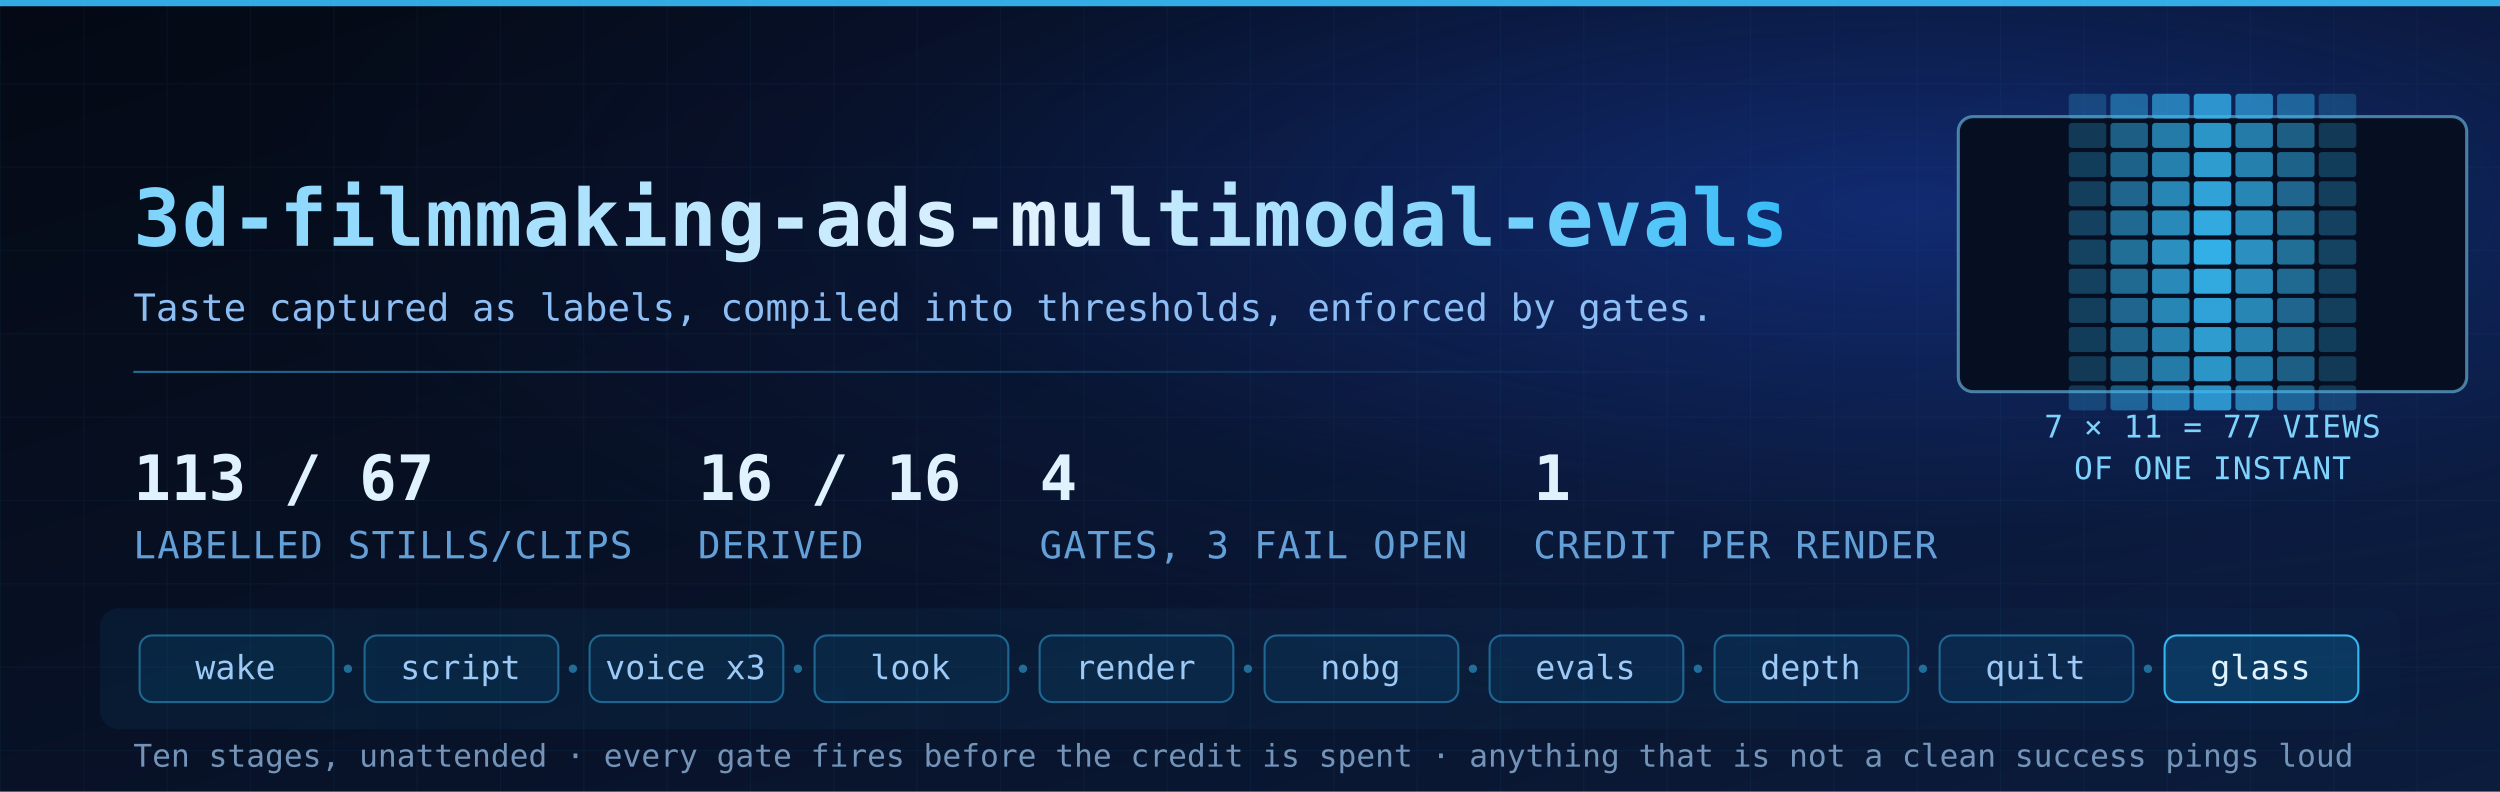
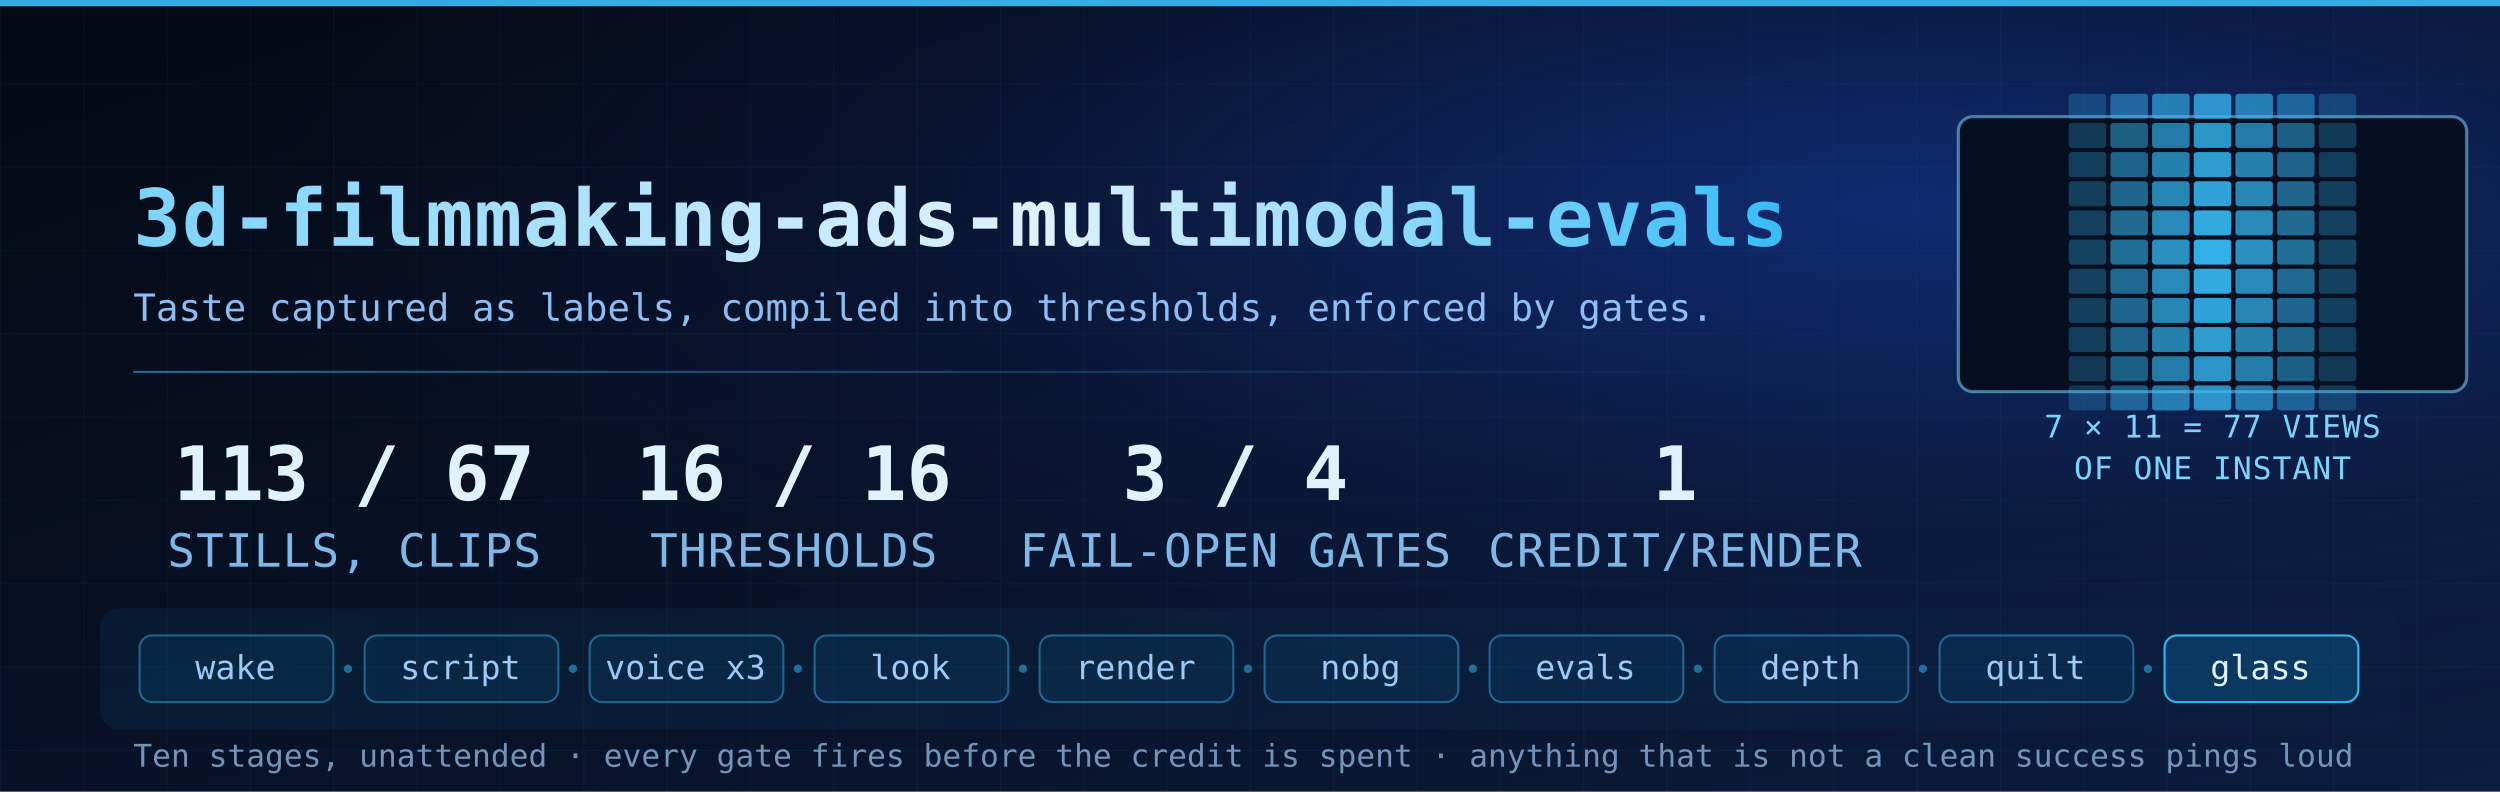
<svg xmlns="http://www.w3.org/2000/svg" width="1200" height="380" viewBox="0 0 1200 380" role="img" aria-label="3d-filmmaking-ads-multimodal-evals: taste captured as labels, compiled into thresholds, enforced by gates. 77 views of one instant.">
  <defs>
    <linearGradient id="bg" x1="0" y1="0" x2="1" y2="1">
      <stop offset="0%" stop-color="#040914" />
      <stop offset="55%" stop-color="#081228" />
      <stop offset="100%" stop-color="#0b1c3d" />
    </linearGradient>
    <linearGradient id="title" x1="0" y1="0" x2="1" y2="0">
      <stop offset="0%" stop-color="#7dd3fc" />
      <stop offset="55%" stop-color="#e0f2fe" />
      <stop offset="100%" stop-color="#38bdf8" />
    </linearGradient>
    <radialGradient id="glow" cx="76%" cy="26%" r="66%">
      <stop offset="0%" stop-color="#1d4ed8" stop-opacity=".42" />
      <stop offset="62%" stop-color="#1d4ed8" stop-opacity=".08" />
      <stop offset="100%" stop-color="#1d4ed8" stop-opacity="0" />
    </radialGradient>
    <pattern id="grid" width="40" height="40" patternUnits="userSpaceOnUse">
      <path d="M 40 0 L 0 0 0 40" fill="none" stroke="#38bdf8" stroke-opacity=".05" stroke-width="1" />
    </pattern>
    <linearGradient id="rule" x1="0" y1="0" x2="1" y2="0">
      <stop offset="0%" stop-color="#38bdf8" stop-opacity=".55" />
      <stop offset="100%" stop-color="#38bdf8" stop-opacity="0" />
    </linearGradient>
    <linearGradient id="bandbg" x1="0" y1="0" x2="1" y2="0">
      <stop offset="0%" stop-color="#0ea5e9" stop-opacity=".07" />
      <stop offset="100%" stop-color="#0ea5e9" stop-opacity=".02" />
    </linearGradient>
  </defs>
  <rect width="1200" height="380" fill="url(#bg)" />
  <rect width="1200" height="380" fill="url(#grid)" />
  <rect width="1200" height="380" fill="url(#glow)" />
  <rect x="0" y="0" width="1200" height="3" fill="#38bdf8" opacity=".9" />
  <text x="64" y="118" font-family="ui-monospace, SFMono-Regular, Menlo, monospace" font-size="38" font-weight="700" fill="url(#title)" letter-spacing=".5">3d-filmmaking-ads-multimodal-evals</text>
  <text x="64" y="154" font-family="ui-monospace, SFMono-Regular, Menlo, monospace" font-size="18" fill="#93c5fd" opacity=".95">Taste captured as labels, compiled into thresholds, enforced by gates.</text>
  <rect x="64" y="178" width="760" height="1" fill="url(#rule)" />
-   <text x="64" y="240" font-family="ui-monospace, SFMono-Regular, Menlo, monospace" font-size="30" font-weight="700" fill="#e0f2fe">113 / 67</text>
-   <text x="64" y="268" font-family="ui-monospace, SFMono-Regular, Menlo, monospace" font-size="18" fill="#64a0d8" letter-spacing=".6">LABELLED STILLS/CLIPS</text>
-   <text x="335" y="240" font-family="ui-monospace, SFMono-Regular, Menlo, monospace" font-size="30" font-weight="700" fill="#e0f2fe">16 / 16</text>
-   <text x="335" y="268" font-family="ui-monospace, SFMono-Regular, Menlo, monospace" font-size="18" fill="#64a0d8" letter-spacing=".6">DERIVED</text>
-   <text x="499" y="240" font-family="ui-monospace, SFMono-Regular, Menlo, monospace" font-size="30" font-weight="700" fill="#e0f2fe">4</text>
-   <text x="499" y="268" font-family="ui-monospace, SFMono-Regular, Menlo, monospace" font-size="18" fill="#64a0d8" letter-spacing=".6">GATES, 3 FAIL OPEN</text>
-   <text x="736" y="240" font-family="ui-monospace, SFMono-Regular, Menlo, monospace" font-size="30" font-weight="700" fill="#e0f2fe">1</text>
-   <text x="736" y="268" font-family="ui-monospace, SFMono-Regular, Menlo, monospace" font-size="18" fill="#64a0d8" letter-spacing=".6">CREDIT PER RENDER</text>
+   <g text-anchor="middle" font-family="ui-monospace, SFMono-Regular, Menlo, monospace">
+     <text x="170" y="240" font-size="36" font-weight="700" fill="#e0f2fe">113 / 67</text>
+     <text x="170" y="272" font-size="22" fill="#7fb8e8" letter-spacing=".6">STILLS, CLIPS</text>
+     <text x="381" y="240" font-size="36" font-weight="700" fill="#e0f2fe">16 / 16</text>
+     <text x="381" y="272" font-size="22" fill="#7fb8e8" letter-spacing=".6">THRESHOLDS</text>
+     <text x="593" y="240" font-size="36" font-weight="700" fill="#e0f2fe">3 / 4</text>
+     <text x="593" y="272" font-size="22" fill="#7fb8e8" letter-spacing=".6">FAIL-OPEN GATES</text>
+     <text x="804" y="240" font-size="36" font-weight="700" fill="#e0f2fe">1</text>
+     <text x="804" y="272" font-size="22" fill="#7fb8e8" letter-spacing=".6">CREDIT/RENDER</text>
+   </g>
  <rect x="940" y="56" width="244" height="132" rx="7" fill="#060f22" stroke="#7dd3fc" stroke-opacity=".55" stroke-width="1.5" />
  <rect x="993" y="45" width="18" height="12" rx="1.5" fill="#38bdf8" fill-opacity="0.240" />
  <rect x="1013" y="45" width="18" height="12" rx="1.5" fill="#38bdf8" fill-opacity="0.435" />
  <rect x="1033" y="45" width="18" height="12" rx="1.5" fill="#38bdf8" fill-opacity="0.591" />
  <rect x="1053" y="45" width="18" height="12" rx="1.5" fill="#38bdf8" fill-opacity="0.736" />
  <rect x="1073" y="45" width="18" height="12" rx="1.5" fill="#38bdf8" fill-opacity="0.591" />
  <rect x="1093" y="45" width="18" height="12" rx="1.5" fill="#38bdf8" fill-opacity="0.435" />
  <rect x="1113" y="45" width="18" height="12" rx="1.5" fill="#38bdf8" fill-opacity="0.240" />
  <rect x="993" y="59" width="18" height="12" rx="1.5" fill="#38bdf8" fill-opacity="0.252" />
  <rect x="1013" y="59" width="18" height="12" rx="1.5" fill="#38bdf8" fill-opacity="0.457" />
  <rect x="1033" y="59" width="18" height="12" rx="1.5" fill="#38bdf8" fill-opacity="0.621" />
  <rect x="1053" y="59" width="18" height="12" rx="1.5" fill="#38bdf8" fill-opacity="0.773" />
  <rect x="1073" y="59" width="18" height="12" rx="1.5" fill="#38bdf8" fill-opacity="0.621" />
  <rect x="1093" y="59" width="18" height="12" rx="1.5" fill="#38bdf8" fill-opacity="0.457" />
  <rect x="1113" y="59" width="18" height="12" rx="1.5" fill="#38bdf8" fill-opacity="0.252" />
  <rect x="993" y="73" width="18" height="12" rx="1.5" fill="#38bdf8" fill-opacity="0.264" />
  <rect x="1013" y="73" width="18" height="12" rx="1.5" fill="#38bdf8" fill-opacity="0.478" />
  <rect x="1033" y="73" width="18" height="12" rx="1.5" fill="#38bdf8" fill-opacity="0.651" />
  <rect x="1053" y="73" width="18" height="12" rx="1.5" fill="#38bdf8" fill-opacity="0.810" />
  <rect x="1073" y="73" width="18" height="12" rx="1.5" fill="#38bdf8" fill-opacity="0.651" />
  <rect x="1093" y="73" width="18" height="12" rx="1.5" fill="#38bdf8" fill-opacity="0.478" />
  <rect x="1113" y="73" width="18" height="12" rx="1.5" fill="#38bdf8" fill-opacity="0.264" />
  <rect x="993" y="87" width="18" height="12" rx="1.5" fill="#38bdf8" fill-opacity="0.276" />
  <rect x="1013" y="87" width="18" height="12" rx="1.5" fill="#38bdf8" fill-opacity="0.500" />
  <rect x="1033" y="87" width="18" height="12" rx="1.5" fill="#38bdf8" fill-opacity="0.680" />
  <rect x="1053" y="87" width="18" height="12" rx="1.5" fill="#38bdf8" fill-opacity="0.846" />
  <rect x="1073" y="87" width="18" height="12" rx="1.5" fill="#38bdf8" fill-opacity="0.680" />
  <rect x="1093" y="87" width="18" height="12" rx="1.5" fill="#38bdf8" fill-opacity="0.500" />
  <rect x="1113" y="87" width="18" height="12" rx="1.5" fill="#38bdf8" fill-opacity="0.276" />
  <rect x="993" y="101" width="18" height="12" rx="1.5" fill="#38bdf8" fill-opacity="0.288" />
  <rect x="1013" y="101" width="18" height="12" rx="1.5" fill="#38bdf8" fill-opacity="0.522" />
  <rect x="1033" y="101" width="18" height="12" rx="1.5" fill="#38bdf8" fill-opacity="0.710" />
  <rect x="1053" y="101" width="18" height="12" rx="1.5" fill="#38bdf8" fill-opacity="0.883" />
  <rect x="1073" y="101" width="18" height="12" rx="1.5" fill="#38bdf8" fill-opacity="0.710" />
  <rect x="1093" y="101" width="18" height="12" rx="1.5" fill="#38bdf8" fill-opacity="0.522" />
  <rect x="1113" y="101" width="18" height="12" rx="1.5" fill="#38bdf8" fill-opacity="0.288" />
  <rect x="993" y="115" width="18" height="12" rx="1.5" fill="#38bdf8" fill-opacity="0.300" />
  <rect x="1013" y="115" width="18" height="12" rx="1.5" fill="#38bdf8" fill-opacity="0.544" />
  <rect x="1033" y="115" width="18" height="12" rx="1.5" fill="#38bdf8" fill-opacity="0.739" />
  <rect x="1053" y="115" width="18" height="12" rx="1.5" fill="#38bdf8" fill-opacity="0.920" />
  <rect x="1073" y="115" width="18" height="12" rx="1.5" fill="#38bdf8" fill-opacity="0.739" />
  <rect x="1093" y="115" width="18" height="12" rx="1.5" fill="#38bdf8" fill-opacity="0.544" />
  <rect x="1113" y="115" width="18" height="12" rx="1.5" fill="#38bdf8" fill-opacity="0.300" />
  <rect x="993" y="129" width="18" height="12" rx="1.5" fill="#38bdf8" fill-opacity="0.288" />
  <rect x="1013" y="129" width="18" height="12" rx="1.5" fill="#38bdf8" fill-opacity="0.522" />
  <rect x="1033" y="129" width="18" height="12" rx="1.5" fill="#38bdf8" fill-opacity="0.710" />
  <rect x="1053" y="129" width="18" height="12" rx="1.5" fill="#38bdf8" fill-opacity="0.883" />
  <rect x="1073" y="129" width="18" height="12" rx="1.5" fill="#38bdf8" fill-opacity="0.710" />
  <rect x="1093" y="129" width="18" height="12" rx="1.5" fill="#38bdf8" fill-opacity="0.522" />
  <rect x="1113" y="129" width="18" height="12" rx="1.5" fill="#38bdf8" fill-opacity="0.288" />
  <rect x="993" y="143" width="18" height="12" rx="1.5" fill="#38bdf8" fill-opacity="0.276" />
  <rect x="1013" y="143" width="18" height="12" rx="1.5" fill="#38bdf8" fill-opacity="0.500" />
  <rect x="1033" y="143" width="18" height="12" rx="1.5" fill="#38bdf8" fill-opacity="0.680" />
  <rect x="1053" y="143" width="18" height="12" rx="1.5" fill="#38bdf8" fill-opacity="0.846" />
  <rect x="1073" y="143" width="18" height="12" rx="1.5" fill="#38bdf8" fill-opacity="0.680" />
  <rect x="1093" y="143" width="18" height="12" rx="1.5" fill="#38bdf8" fill-opacity="0.500" />
  <rect x="1113" y="143" width="18" height="12" rx="1.5" fill="#38bdf8" fill-opacity="0.276" />
  <rect x="993" y="157" width="18" height="12" rx="1.5" fill="#38bdf8" fill-opacity="0.264" />
  <rect x="1013" y="157" width="18" height="12" rx="1.5" fill="#38bdf8" fill-opacity="0.478" />
  <rect x="1033" y="157" width="18" height="12" rx="1.5" fill="#38bdf8" fill-opacity="0.651" />
  <rect x="1053" y="157" width="18" height="12" rx="1.5" fill="#38bdf8" fill-opacity="0.810" />
  <rect x="1073" y="157" width="18" height="12" rx="1.5" fill="#38bdf8" fill-opacity="0.651" />
  <rect x="1093" y="157" width="18" height="12" rx="1.5" fill="#38bdf8" fill-opacity="0.478" />
  <rect x="1113" y="157" width="18" height="12" rx="1.5" fill="#38bdf8" fill-opacity="0.264" />
  <rect x="993" y="171" width="18" height="12" rx="1.5" fill="#38bdf8" fill-opacity="0.252" />
  <rect x="1013" y="171" width="18" height="12" rx="1.5" fill="#38bdf8" fill-opacity="0.457" />
  <rect x="1033" y="171" width="18" height="12" rx="1.5" fill="#38bdf8" fill-opacity="0.621" />
  <rect x="1053" y="171" width="18" height="12" rx="1.5" fill="#38bdf8" fill-opacity="0.773" />
  <rect x="1073" y="171" width="18" height="12" rx="1.5" fill="#38bdf8" fill-opacity="0.621" />
  <rect x="1093" y="171" width="18" height="12" rx="1.5" fill="#38bdf8" fill-opacity="0.457" />
  <rect x="1113" y="171" width="18" height="12" rx="1.5" fill="#38bdf8" fill-opacity="0.252" />
  <rect x="993" y="185" width="18" height="12" rx="1.5" fill="#38bdf8" fill-opacity="0.240" />
  <rect x="1013" y="185" width="18" height="12" rx="1.5" fill="#38bdf8" fill-opacity="0.435" />
  <rect x="1033" y="185" width="18" height="12" rx="1.5" fill="#38bdf8" fill-opacity="0.591" />
  <rect x="1053" y="185" width="18" height="12" rx="1.5" fill="#38bdf8" fill-opacity="0.736" />
  <rect x="1073" y="185" width="18" height="12" rx="1.5" fill="#38bdf8" fill-opacity="0.591" />
  <rect x="1093" y="185" width="18" height="12" rx="1.5" fill="#38bdf8" fill-opacity="0.435" />
  <rect x="1113" y="185" width="18" height="12" rx="1.5" fill="#38bdf8" fill-opacity="0.240" />
  <text x="1062" y="210" font-family="ui-monospace, SFMono-Regular, Menlo, monospace" font-size="15" fill="#7dd3fc" text-anchor="middle" letter-spacing=".5">7 × 11 = 77 VIEWS</text>
  <text x="1062" y="230" font-family="ui-monospace, SFMono-Regular, Menlo, monospace" font-size="15" fill="#7dd3fc" text-anchor="middle" letter-spacing=".5">OF ONE INSTANT</text>
  <rect x="48" y="292" width="1104" height="58" rx="9" fill="url(#bandbg)" />
  <rect x="67" y="305" width="93" height="32" rx="6" fill="#0ea5e9" fill-opacity=".09" stroke="#38bdf8" stroke-opacity=".45" />
  <text x="113" y="326" font-family="ui-monospace, SFMono-Regular, Menlo, monospace" font-size="16" fill="#9cc9f5" text-anchor="middle">wake</text>
  <circle cx="167" cy="321" r="2" fill="#38bdf8" opacity=".5" />
  <rect x="175" y="305" width="93" height="32" rx="6" fill="#0ea5e9" fill-opacity=".09" stroke="#38bdf8" stroke-opacity=".45" />
  <text x="221" y="326" font-family="ui-monospace, SFMono-Regular, Menlo, monospace" font-size="16" fill="#9cc9f5" text-anchor="middle">script</text>
  <circle cx="275" cy="321" r="2" fill="#38bdf8" opacity=".5" />
  <rect x="283" y="305" width="93" height="32" rx="6" fill="#0ea5e9" fill-opacity=".09" stroke="#38bdf8" stroke-opacity=".45" />
  <text x="329" y="326" font-family="ui-monospace, SFMono-Regular, Menlo, monospace" font-size="16" fill="#9cc9f5" text-anchor="middle">voice x3</text>
  <circle cx="383" cy="321" r="2" fill="#38bdf8" opacity=".5" />
  <rect x="391" y="305" width="93" height="32" rx="6" fill="#0ea5e9" fill-opacity=".09" stroke="#38bdf8" stroke-opacity=".45" />
  <text x="437" y="326" font-family="ui-monospace, SFMono-Regular, Menlo, monospace" font-size="16" fill="#9cc9f5" text-anchor="middle">look</text>
  <circle cx="491" cy="321" r="2" fill="#38bdf8" opacity=".5" />
  <rect x="499" y="305" width="93" height="32" rx="6" fill="#0ea5e9" fill-opacity=".09" stroke="#38bdf8" stroke-opacity=".45" />
  <text x="545" y="326" font-family="ui-monospace, SFMono-Regular, Menlo, monospace" font-size="16" fill="#9cc9f5" text-anchor="middle">render</text>
  <circle cx="599" cy="321" r="2" fill="#38bdf8" opacity=".5" />
  <rect x="607" y="305" width="93" height="32" rx="6" fill="#0ea5e9" fill-opacity=".09" stroke="#38bdf8" stroke-opacity=".45" />
  <text x="653" y="326" font-family="ui-monospace, SFMono-Regular, Menlo, monospace" font-size="16" fill="#9cc9f5" text-anchor="middle">nobg</text>
  <circle cx="707" cy="321" r="2" fill="#38bdf8" opacity=".5" />
  <rect x="715" y="305" width="93" height="32" rx="6" fill="#0ea5e9" fill-opacity=".09" stroke="#38bdf8" stroke-opacity=".45" />
  <text x="761" y="326" font-family="ui-monospace, SFMono-Regular, Menlo, monospace" font-size="16" fill="#9cc9f5" text-anchor="middle">evals</text>
  <circle cx="815" cy="321" r="2" fill="#38bdf8" opacity=".5" />
  <rect x="823" y="305" width="93" height="32" rx="6" fill="#0ea5e9" fill-opacity=".09" stroke="#38bdf8" stroke-opacity=".45" />
  <text x="869" y="326" font-family="ui-monospace, SFMono-Regular, Menlo, monospace" font-size="16" fill="#9cc9f5" text-anchor="middle">depth</text>
  <circle cx="923" cy="321" r="2" fill="#38bdf8" opacity=".5" />
  <rect x="931" y="305" width="93" height="32" rx="6" fill="#0ea5e9" fill-opacity=".09" stroke="#38bdf8" stroke-opacity=".45" />
  <text x="977" y="326" font-family="ui-monospace, SFMono-Regular, Menlo, monospace" font-size="16" fill="#9cc9f5" text-anchor="middle">quilt</text>
  <circle cx="1031" cy="321" r="2" fill="#38bdf8" opacity=".5" />
  <rect x="1039" y="305" width="93" height="32" rx="6" fill="#0ea5e9" fill-opacity=".20" stroke="#38bdf8" stroke-opacity=".95" />
  <text x="1085" y="326" font-family="ui-monospace, SFMono-Regular, Menlo, monospace" font-size="16" fill="#e0f2fe" text-anchor="middle">glass</text>
  <text x="64" y="368" font-family="ui-monospace, SFMono-Regular, Menlo, monospace" font-size="15" fill="#7c9ec4" opacity=".92">Ten stages, unattended · every gate fires before the credit is spent · anything that is not a clean success pings loud</text>
</svg>
